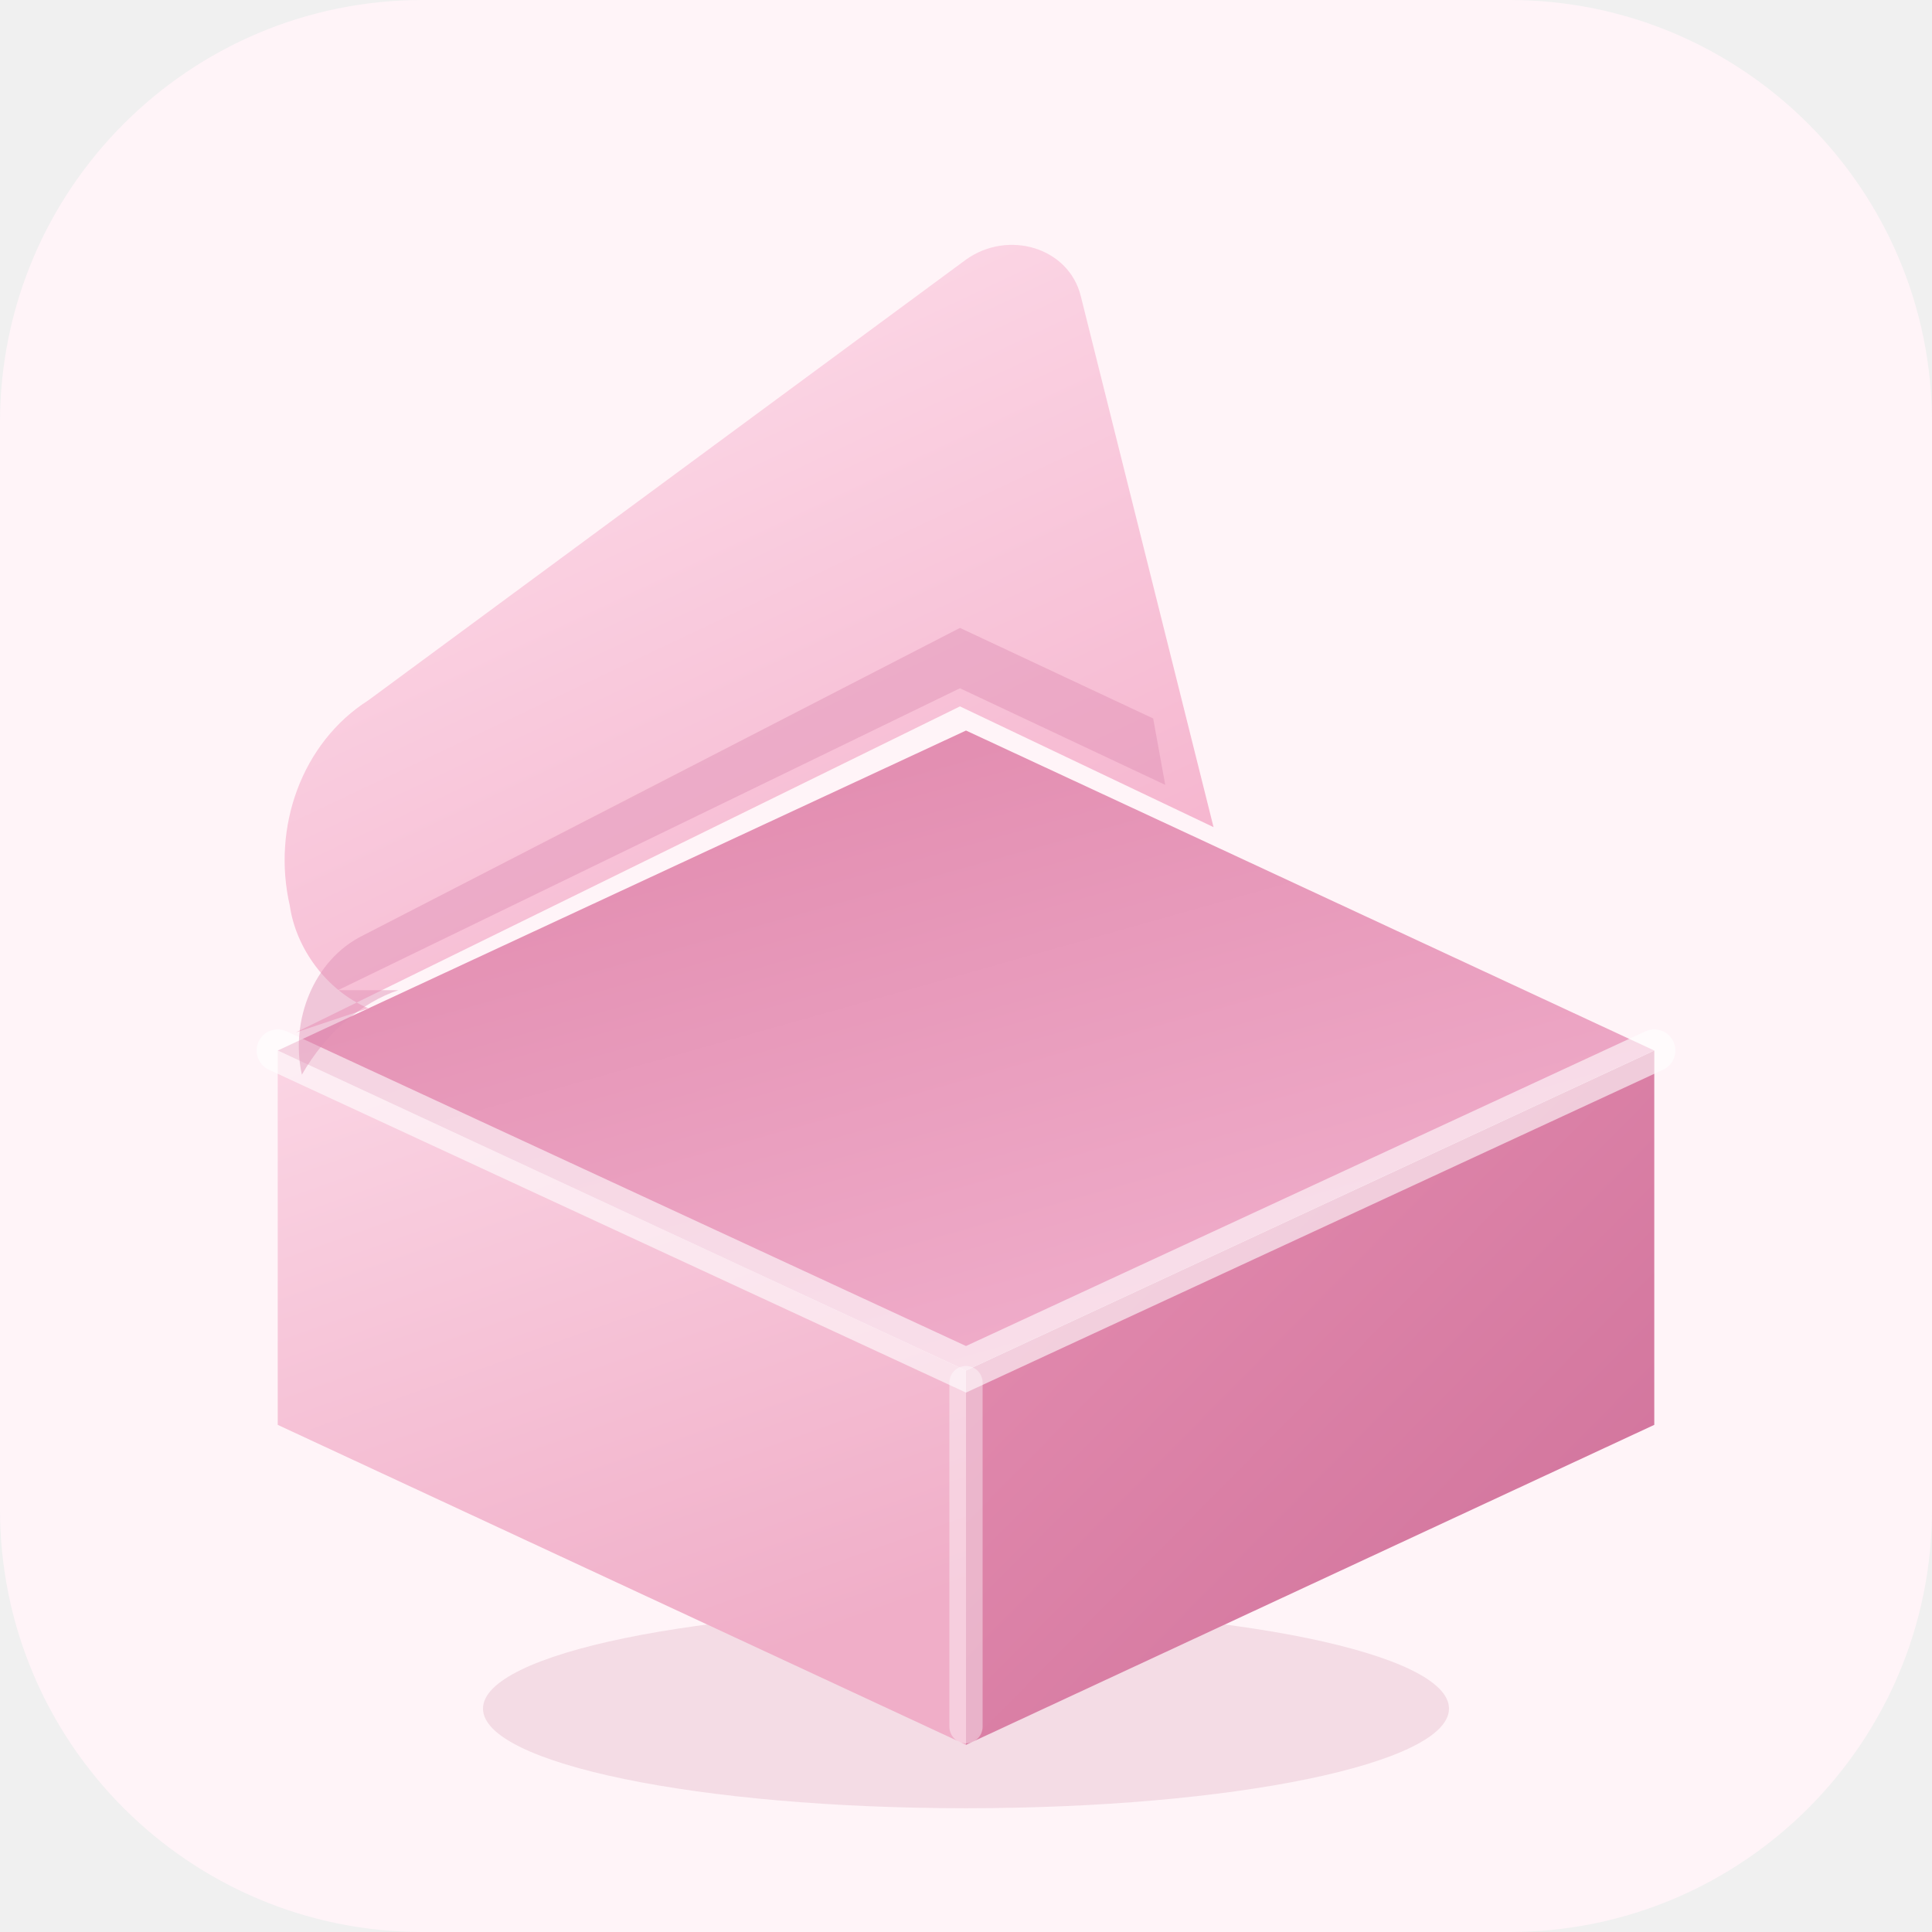
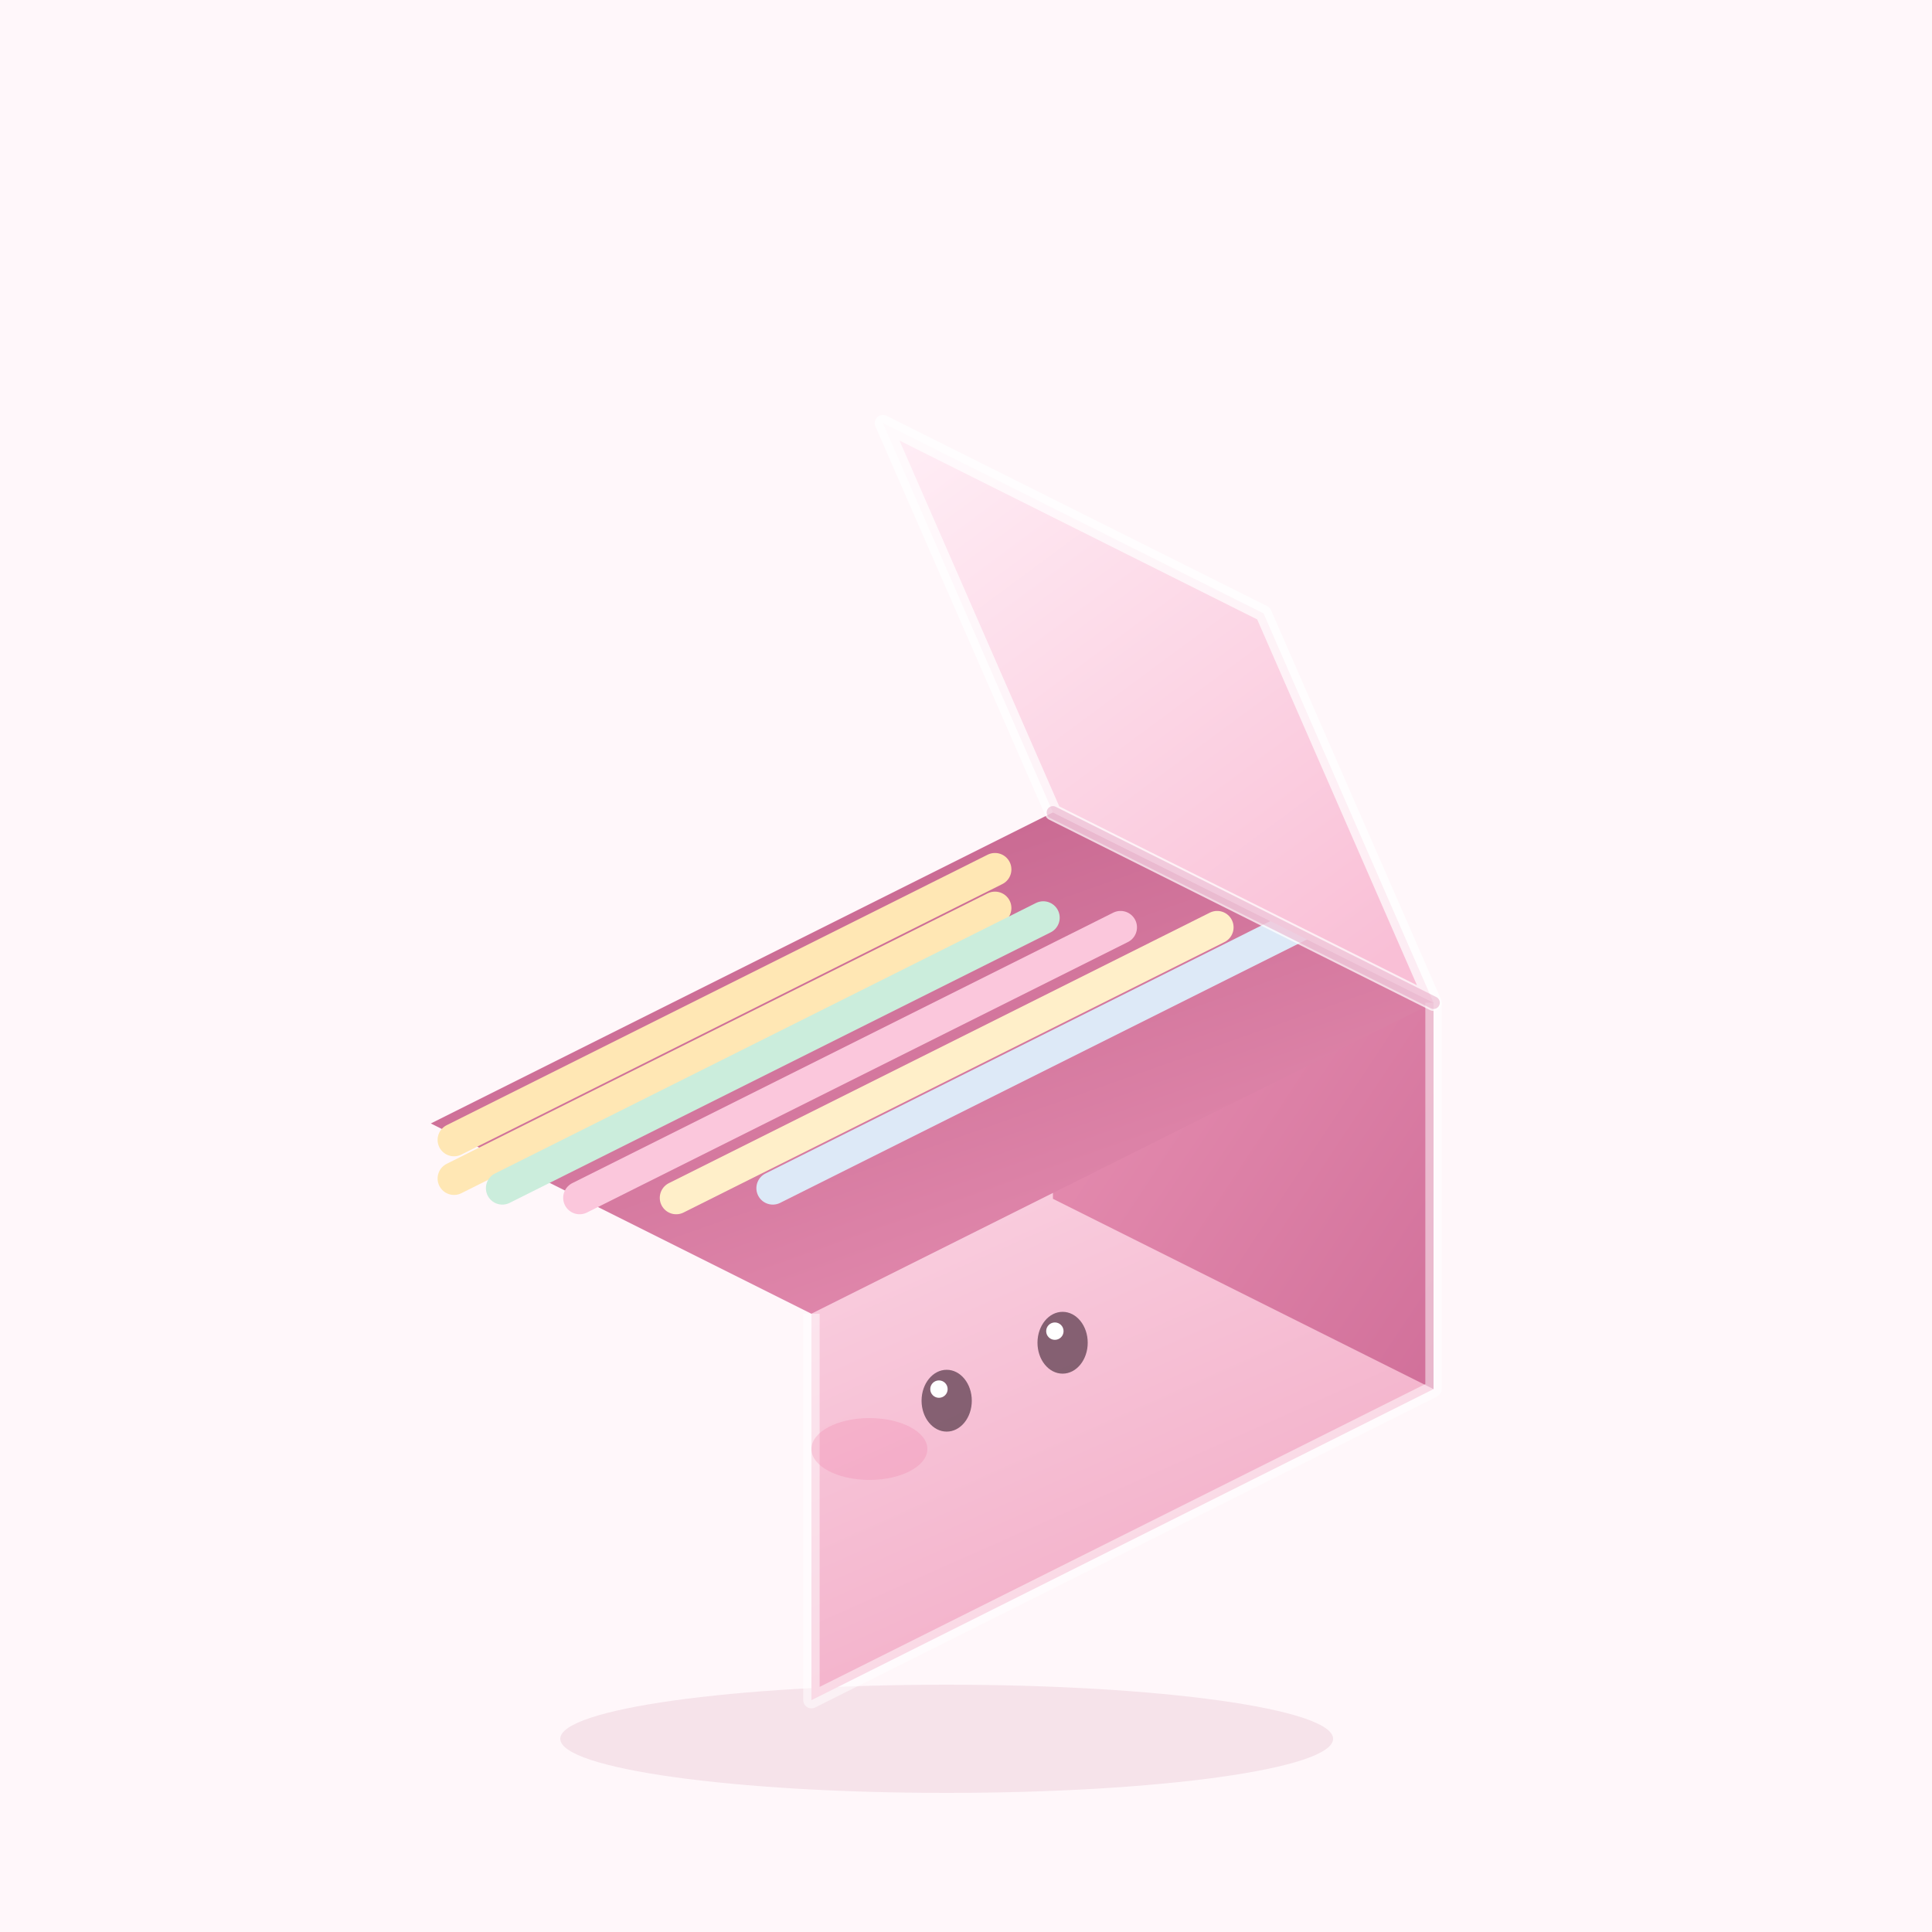
- <svg xmlns="http://www.w3.org/2000/svg" viewBox="0 0 64 64" width="64" height="64">
+ <svg xmlns="http://www.w3.org/2000/svg" viewBox="0 0 200 200" width="200" height="200">
  <defs>
-     <linearGradient id="left" x1="0" y1="0" x2="0.35" y2="1">
-       <stop offset="0" stop-color="#FBD5E4" />
-       <stop offset="1" stop-color="#F0AEC8" />
+     <linearGradient id="left" x1="0" y1="0" x2="0.4" y2="1">
+       <stop offset="0" stop-color="#FDDCE9" />
+       <stop offset="1" stop-color="#F2AEC8" />
    </linearGradient>
    <linearGradient id="right" x1="0" y1="0" x2="1" y2="1">
-       <stop offset="0" stop-color="#E68FB2" />
-       <stop offset="1" stop-color="#CE7099" />
+       <stop offset="0" stop-color="#EB95B6" />
+       <stop offset="1" stop-color="#D1709A" />
    </linearGradient>
-     <linearGradient id="inner" x1="0" y1="0" x2="0.6" y2="1">
-       <stop offset="0" stop-color="#DF85AA" />
-       <stop offset="1" stop-color="#F0AECB" />
+     <linearGradient id="in" x1="0.1" y1="0" x2="0.8" y2="1">
+       <stop offset="0" stop-color="#C15F89" />
+       <stop offset="1" stop-color="#E68FB2" />
    </linearGradient>
-     <linearGradient id="lid" x1="0.15" y1="0" x2="0.7" y2="1">
-       <stop offset="0" stop-color="#FDE0EC" />
-       <stop offset="1" stop-color="#F5B3CD" />
+     <linearGradient id="lid" x1="0.1" y1="0" x2="0.8" y2="1">
+       <stop offset="0" stop-color="#FFEDF5" />
+       <stop offset="1" stop-color="#F9BFD6" />
    </linearGradient>
  </defs>
-   <rect width="64" height="64" rx="14" fill="#FFF4F8" />
-   <ellipse cx="32" cy="56.6" rx="16" ry="3.3" fill="#C0718F" opacity="0.18" />
-   <path d="M9.2 34.8 32 45.4v12.4L9.2 47.2Z" fill="url(#left)" />
-   <path d="M32 45.4l22.8-10.6v12.4L32 57.8Z" fill="url(#right)" />
-   <path d="M9.2 34.8 32 24.2l22.8 10.6L32 45.4Z" fill="url(#inner)" />
-   <path d="M9.2 34.8 32 45.36l22.8-10.56" stroke="#FFFFFF" stroke-width="1.4" stroke-linecap="round" opacity="0.6" fill="none" />
-   <path d="M32 45.8v11.4" stroke="#FFFFFF" stroke-width="1.1" stroke-linecap="round" opacity="0.4" />
-   <path d="M9.8 34.2 31.8 23.4l8.4 4-4.4-17.6c-.4-1.6-2.4-2.2-3.8-1.2L12.2 23.2c-2.2 1.4-3.2 4.2-2.6 6.8.2 1.4 1.2 2.8 2.6 3.4Z" fill="url(#lid)" />
-   <path d="M11.2 32.8 31.8 22.8l6.8 3.2-.4-2.2-6.4-3-19.8 10.2c-1.6.8-2.4 2.8-2 4.6.8-1.4 2-2.4 3.2-2.8Z" fill="#DE8FB3" opacity="0.45" />
+   <rect width="200" height="200" fill="#FFF7FA" />
+   <ellipse cx="98" cy="180" rx="40" ry="5.6" fill="#C0718F" opacity="0.15" />
+   <path d="M84 176L148.4 143.8L148.4 103.8L84 136Z" fill="url(#left)" />
+   <path d="M148.4 143.8L109 124.1L109 84.1L148.4 103.8Z" fill="url(#right)" />
+   <path d="M84 136L148.4 103.8L109 84.1L44.6 116.3Z" fill="url(#in)" />
+   <path d="M47 118 103 90" stroke="#FFE7B4" stroke-width="3.4" stroke-linecap="round" fill="none" />
+   <path d="M47 122 103 94" stroke="#FFE7B4" stroke-width="3.4" stroke-linecap="round" fill="none" />
+   <path d="M52 123 108 95" stroke="#CBEDDC" stroke-width="3.4" stroke-linecap="round" fill="none" />
+   <path d="M60 124 116 96" stroke="#FBC7DC" stroke-width="3.4" stroke-linecap="round" fill="none" />
+   <path d="M70 124 126 96" stroke="#FFEFC9" stroke-width="3.4" stroke-linecap="round" fill="none" />
+   <path d="M80 123 136 95" stroke="#DDE9F7" stroke-width="3.4" stroke-linecap="round" fill="none" />
+   <path d="M84 136 84 176 148.4 143.8 148.4 103.8" fill="none" stroke="#FFFFFF" stroke-width="1.7" stroke-linejoin="round" opacity="0.5" />
+   <ellipse cx="90" cy="150" rx="6" ry="3.2" fill="#F07AA5" opacity="0.26" />
+   <ellipse cx="98" cy="145" rx="2.6" ry="3.2" fill="#6B4A5C" opacity="0.82" />
+   <ellipse cx="110" cy="139" rx="2.6" ry="3.2" fill="#6B4A5C" opacity="0.82" />
+   <circle cx="97.2" cy="143.8" r="0.9" fill="#FFFFFF" />
+   <circle cx="109.2" cy="137.8" r="0.9" fill="#FFFFFF" />
+   <path d="M148.4 103.8L109 84.1L91.4 43.8L130.8 63.5Z" fill="url(#lid)" />
+   <path d="M148.4 103.8L109 84.1L91.4 43.8L130.8 63.5Z" fill="none" stroke="#FFFFFF" stroke-width="1.7" stroke-linejoin="round" opacity="0.72" />
+   <path d="M148.4 103.8 109 84.1" stroke="#DE8FB4" stroke-width="1.3" stroke-linecap="round" opacity="0.4" />
</svg>
